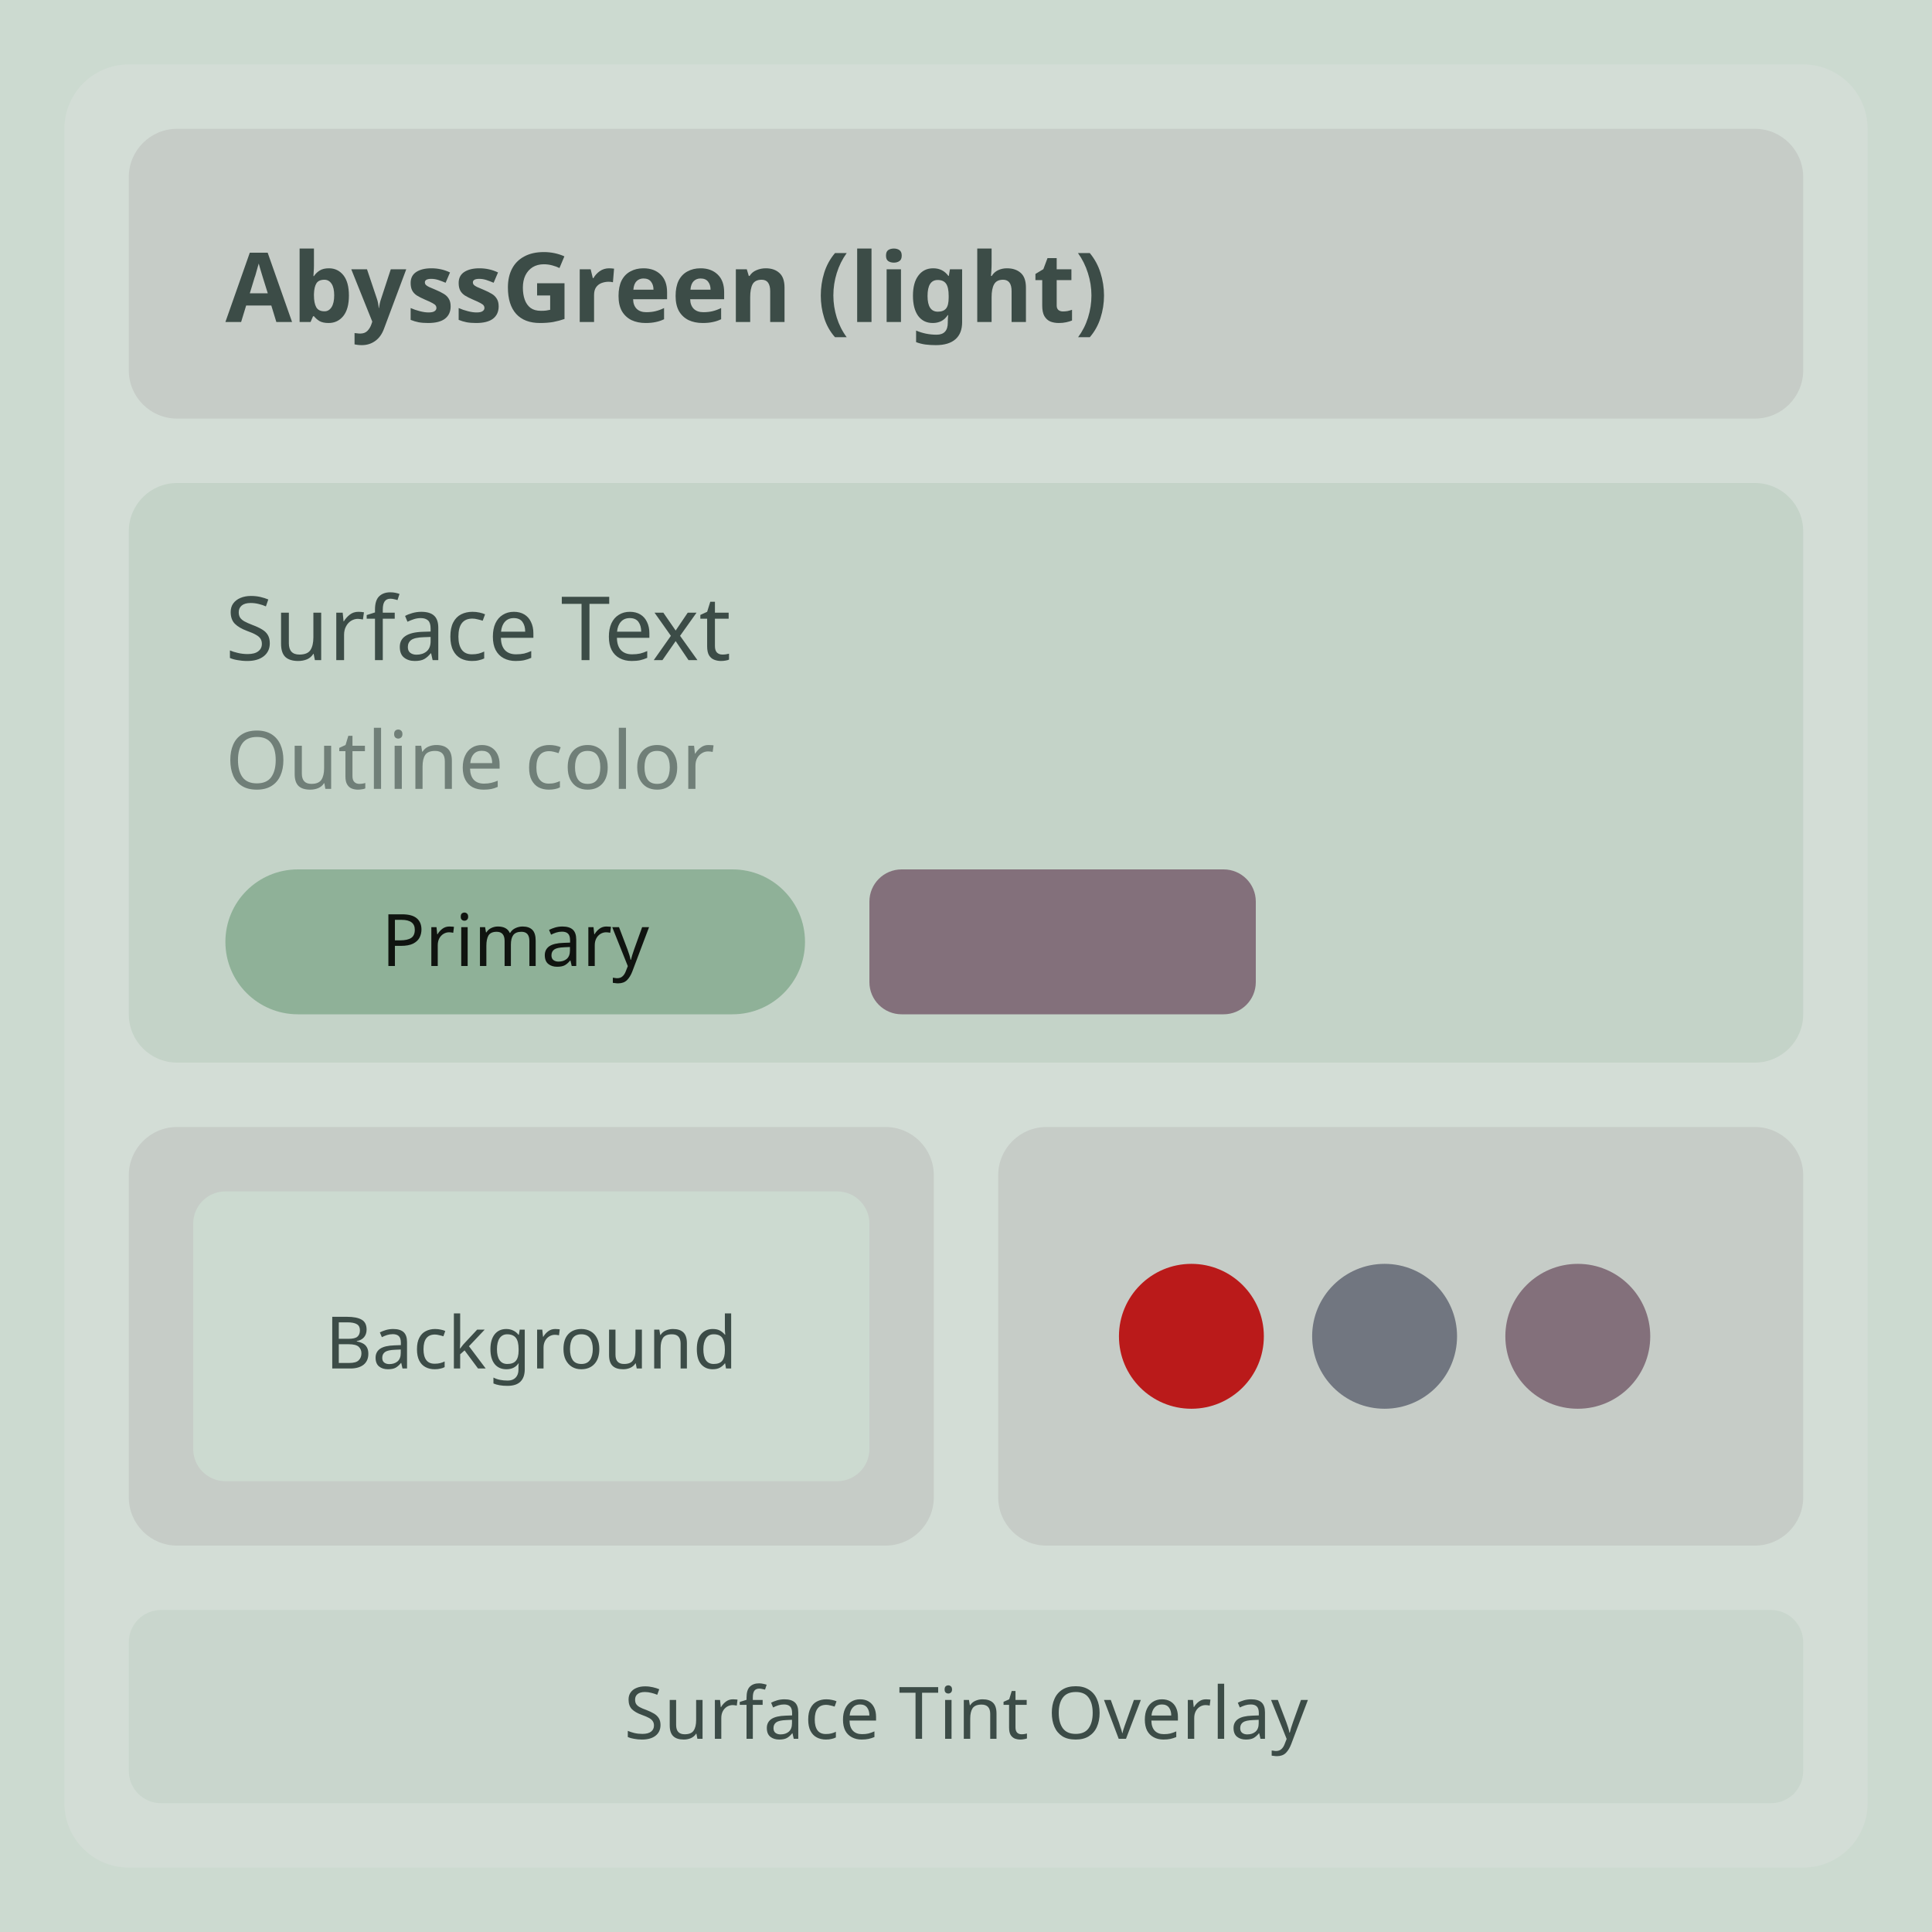
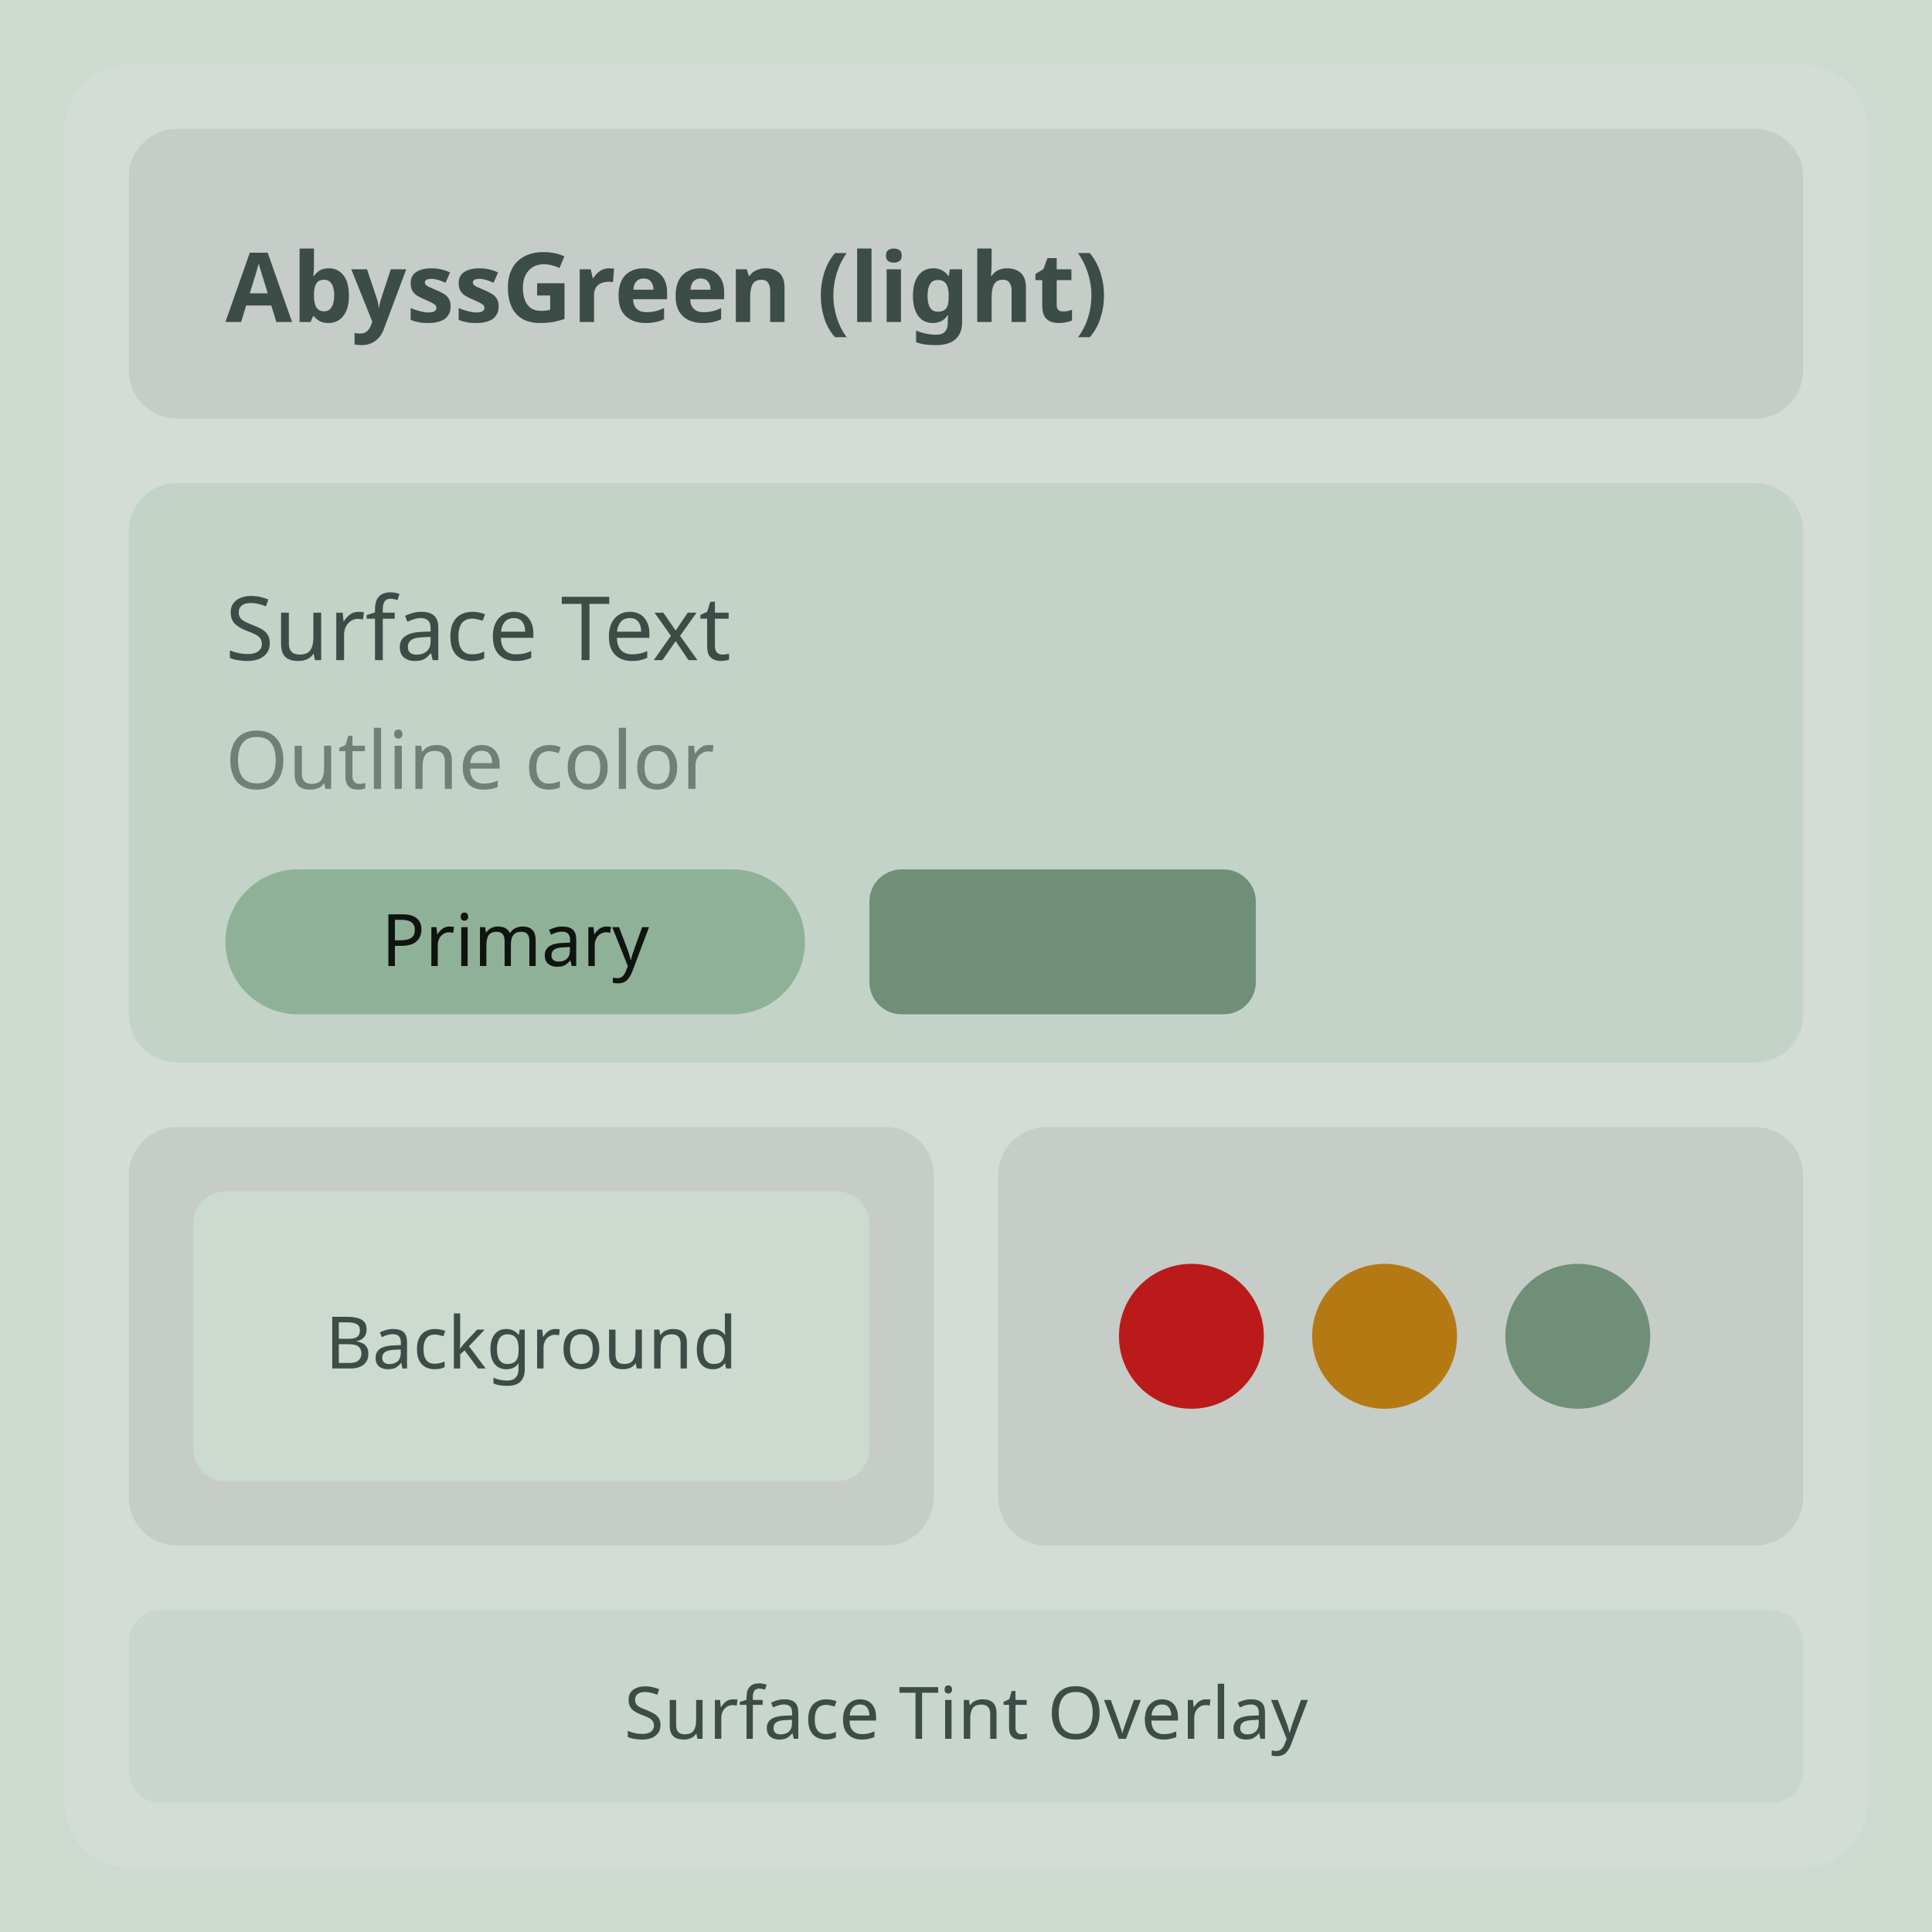
<svg xmlns="http://www.w3.org/2000/svg" width="240" height="240" viewBox="0 0 240 240">
  <g transform="translate(0, 0)">
    <rect width="240" height="240" fill="#ccdad0" />
    <rect x="8" y="8" width="224" height="224" rx="8" fill="#d3ddd6" />
    <rect x="16" y="16" width="208" height="36" rx="6" fill="#c6ccc7" />
    <text x="28" y="40" font-family="system-ui, sans-serif" font-size="12" font-weight="600" fill="#3c4c47">AbyssGreen (light)</text>
    <rect x="16" y="60" width="208" height="72" rx="6" fill="#c4d3c8" />
    <text x="28" y="82" font-family="system-ui, sans-serif" font-size="11" fill="#3c4c47">Surface Text</text>
    <text x="28" y="98" font-family="system-ui, sans-serif" font-size="10" fill="#707f78">Outline color</text>
    <rect x="28" y="108" width="72" height="18" rx="9" fill="#8fb198" />
    <text x="64" y="120" font-family="system-ui, sans-serif" font-size="9" text-anchor="middle" fill="#101410">Primary</text>
-     <rect x="108" y="108" width="48" height="18" rx="4" fill="#83707b" />
+     <rect x="108" y="108" width="48" height="18" rx="4" fill="#6f8f78" />
    <rect x="16" y="140" width="100" height="52" rx="6" fill="#c6ccc7" />
    <rect x="24" y="148" width="84" height="36" rx="4" fill="#ccdad0" />
    <text x="66" y="170" font-family="system-ui, sans-serif" font-size="9" text-anchor="middle" fill="#3c4c47">Background</text>
    <rect x="124" y="140" width="100" height="52" rx="6" fill="#c6ccc7" />
    <circle cx="148" cy="166" r="9" fill="#ba1a1a" />
-     <circle cx="172" cy="166" r="9" fill="#717680" />
-     <circle cx="196" cy="166" r="9" fill="#83707b" />
+     <circle cx="172" cy="166" r="9" fill="#b57914" />
+     <circle cx="196" cy="166" r="9" fill="#6f8f78" />
    <rect x="16" y="200" width="208" height="24" rx="4" fill="#8fb198" opacity="0.15" />
    <text x="120" y="216" font-family="system-ui, sans-serif" font-size="9" text-anchor="middle" fill="#3c4c47">Surface Tint Overlay</text>
  </g>
</svg>
